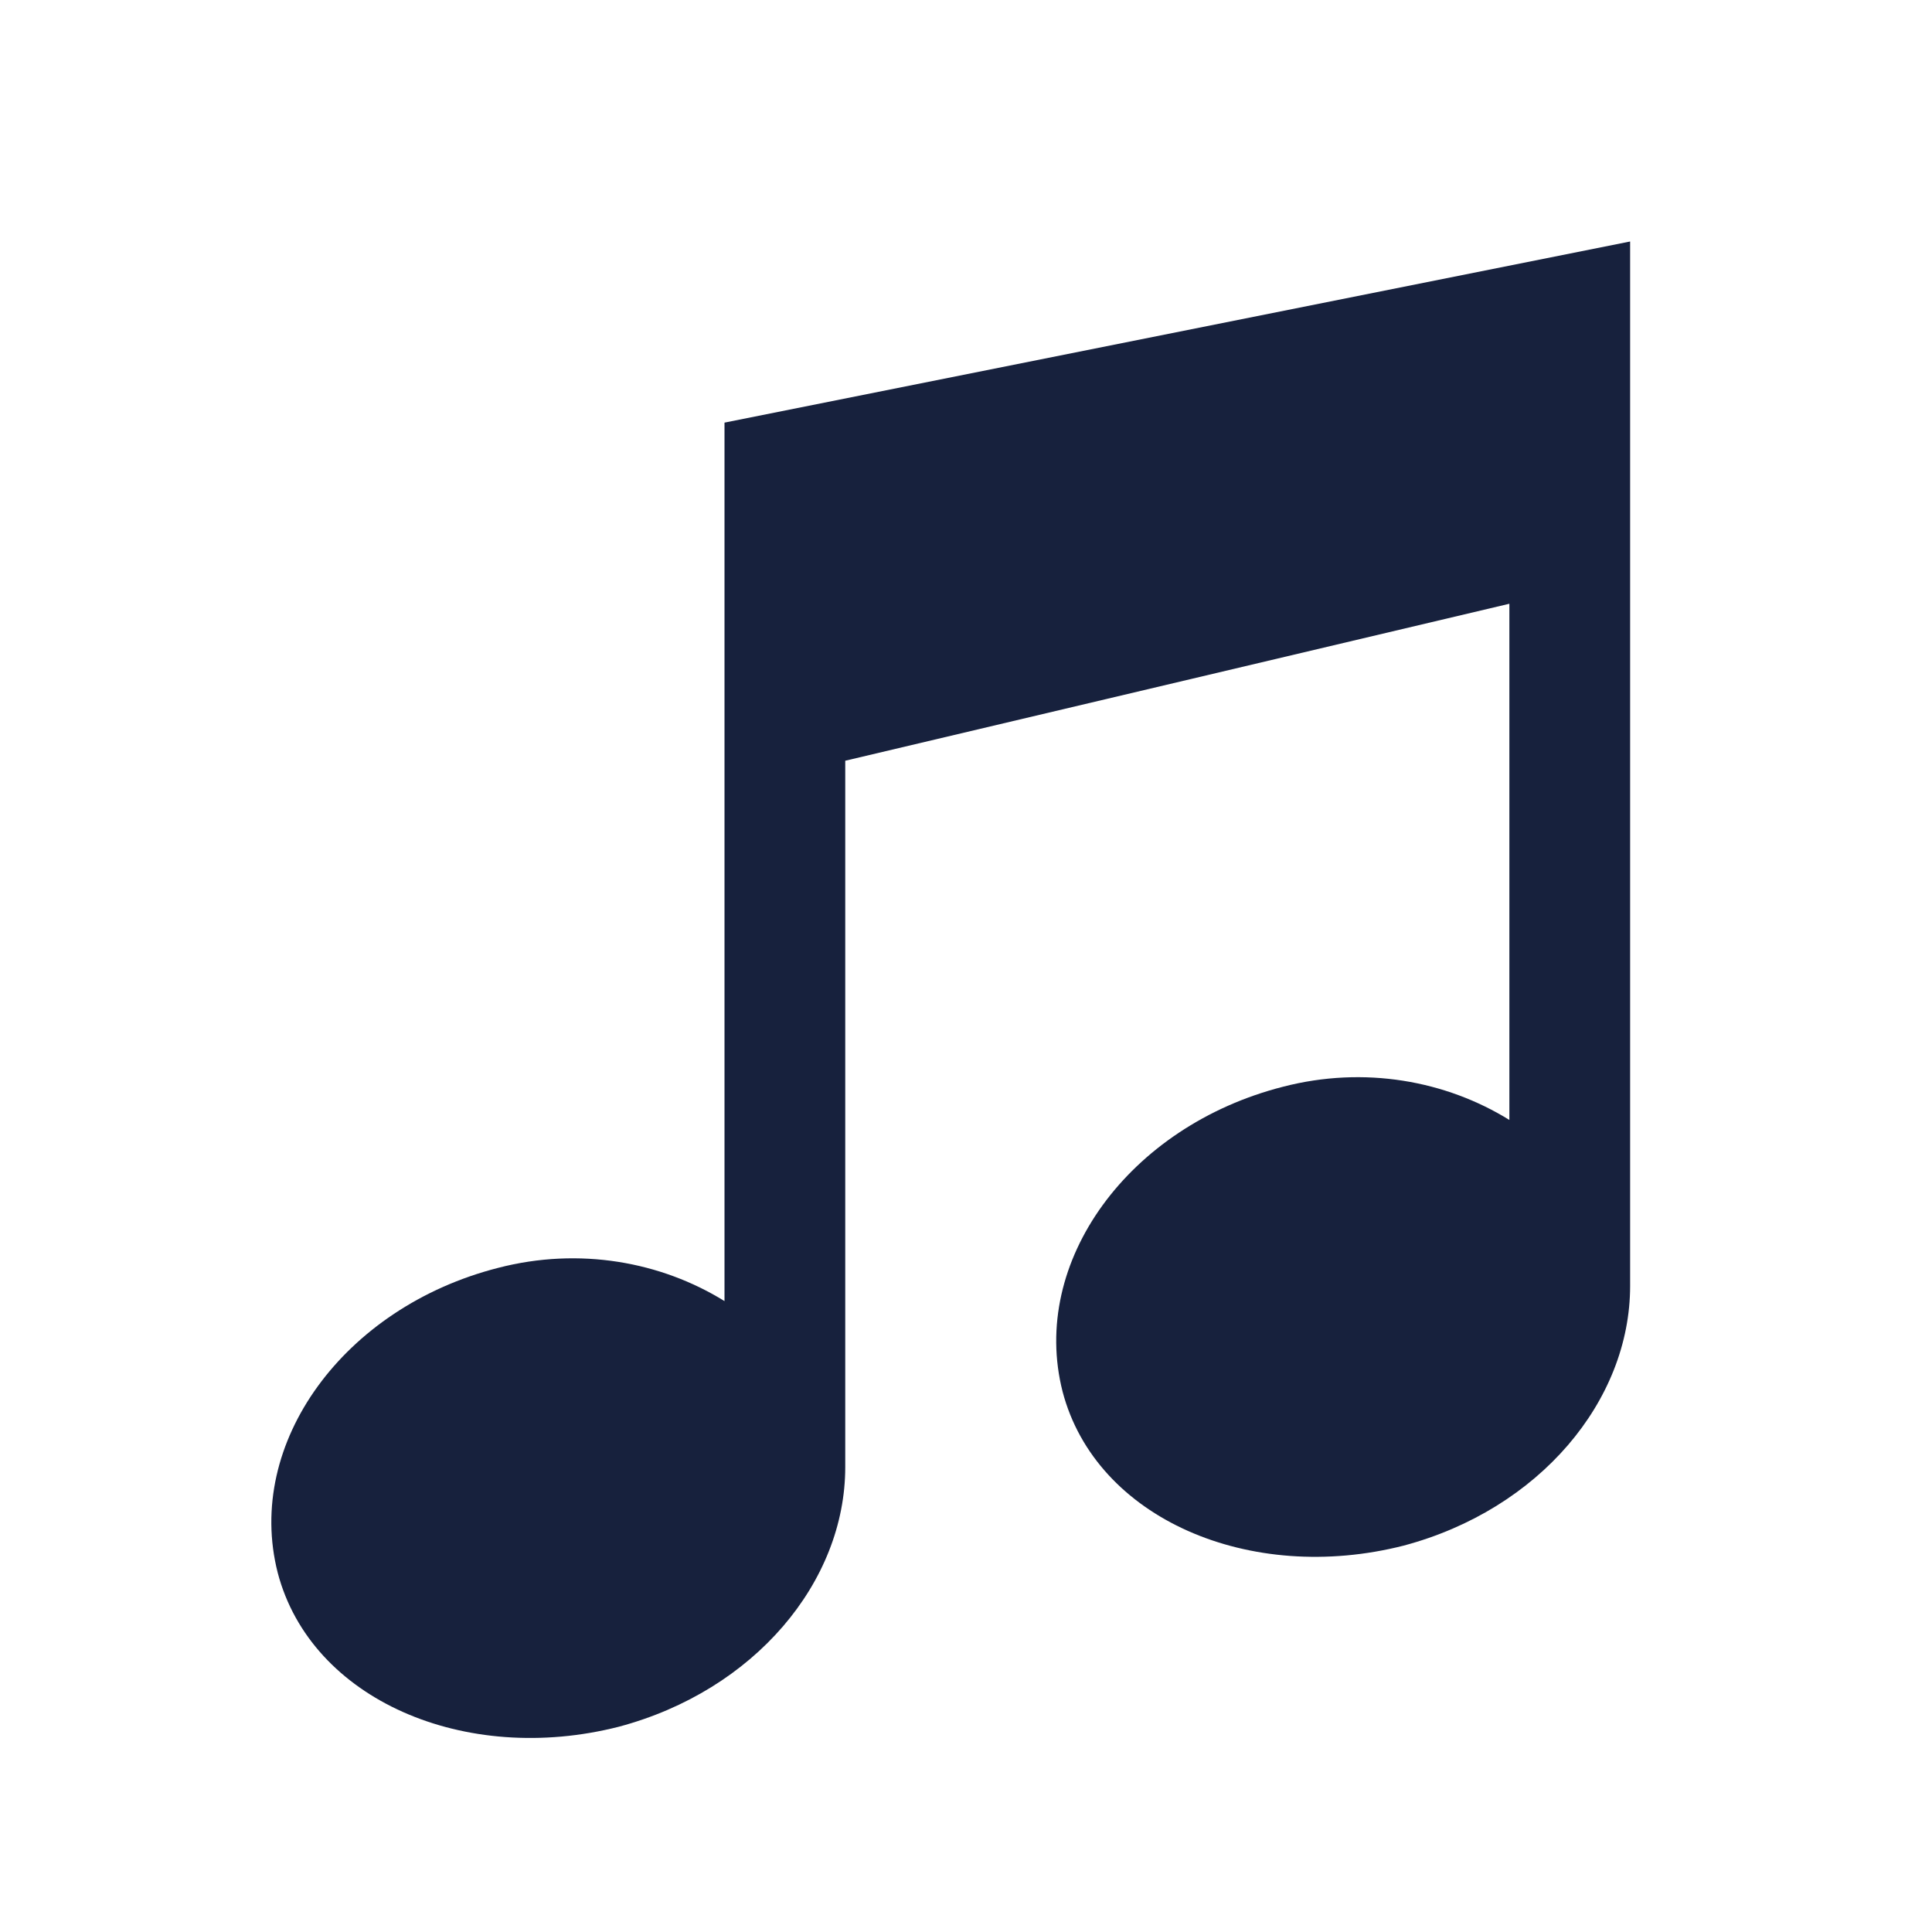
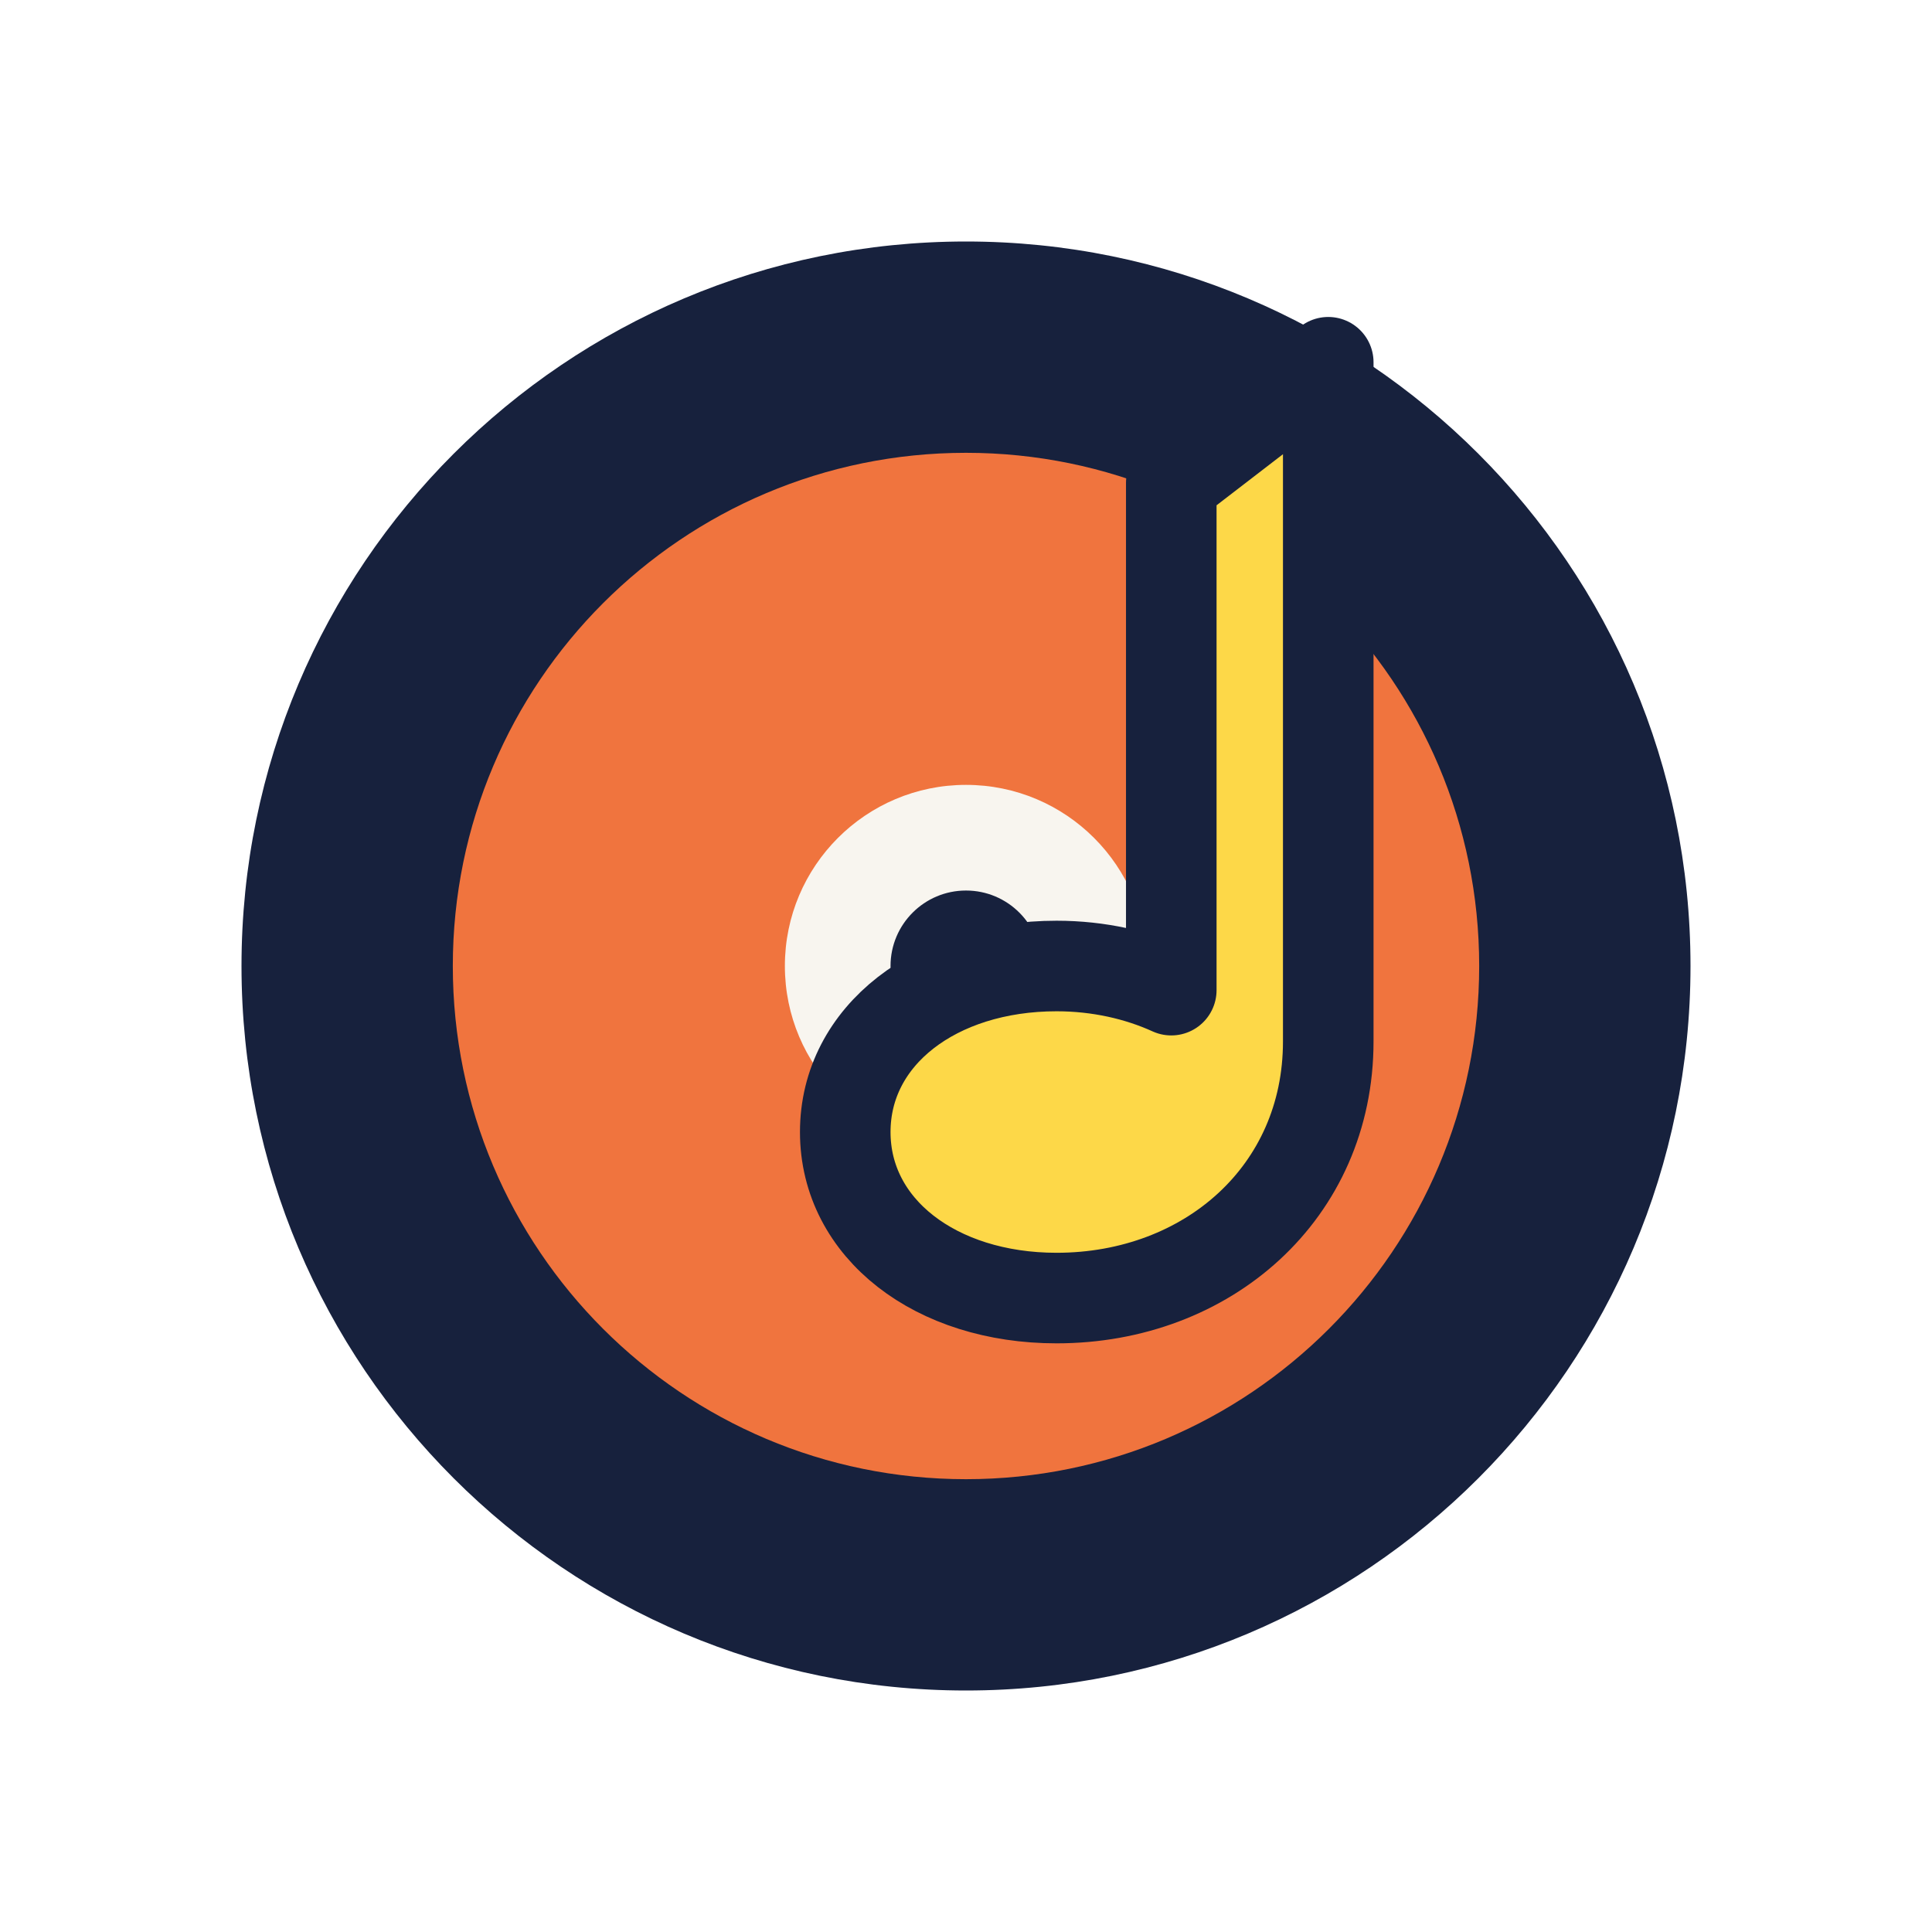
- <svg xmlns="http://www.w3.org/2000/svg" viewBox="0 0 64 64" aria-hidden="true">
-   <path fill="#17213d" d="M24 14v29.1c-2.1-1.3-4.8-1.8-7.5-1.1-5.1 1.3-8.4 5.8-7.3 10.1 1.1 4.2 6.2 6.4 11.3 5.1 4.5-1.2 7.5-4.8 7.5-8.6V25.2l22-5.2v17.1c-2.1-1.3-4.8-1.8-7.5-1.1-5.1 1.3-8.4 5.8-7.3 10.1 1.1 4.2 6.2 6.4 11.3 5.1 4.5-1.2 7.5-4.8 7.5-8.6V8L24 14z" />
+ <svg xmlns="http://www.w3.org/2000/svg" viewBox="0 0 64 64">
+   <circle cx="32" cy="32" r="24" fill="#17213d" />
+   <circle cx="32" cy="32" r="17" fill="#f0743e" />
+   <circle cx="32" cy="32" r="6" fill="#f8f5ef" />
+   <circle cx="32" cy="32" r="2.5" fill="#17213d" />
+   <path d="M44 12v22.5c0 5-4 8.5-9 8.5-4 0-7-2.3-7-5.5s3-5.5 7-5.5c1.4 0 2.7.3 3.8.8V16z" fill="#fdd848" stroke="#17213d" stroke-width="3" stroke-linejoin="round" />
</svg>
